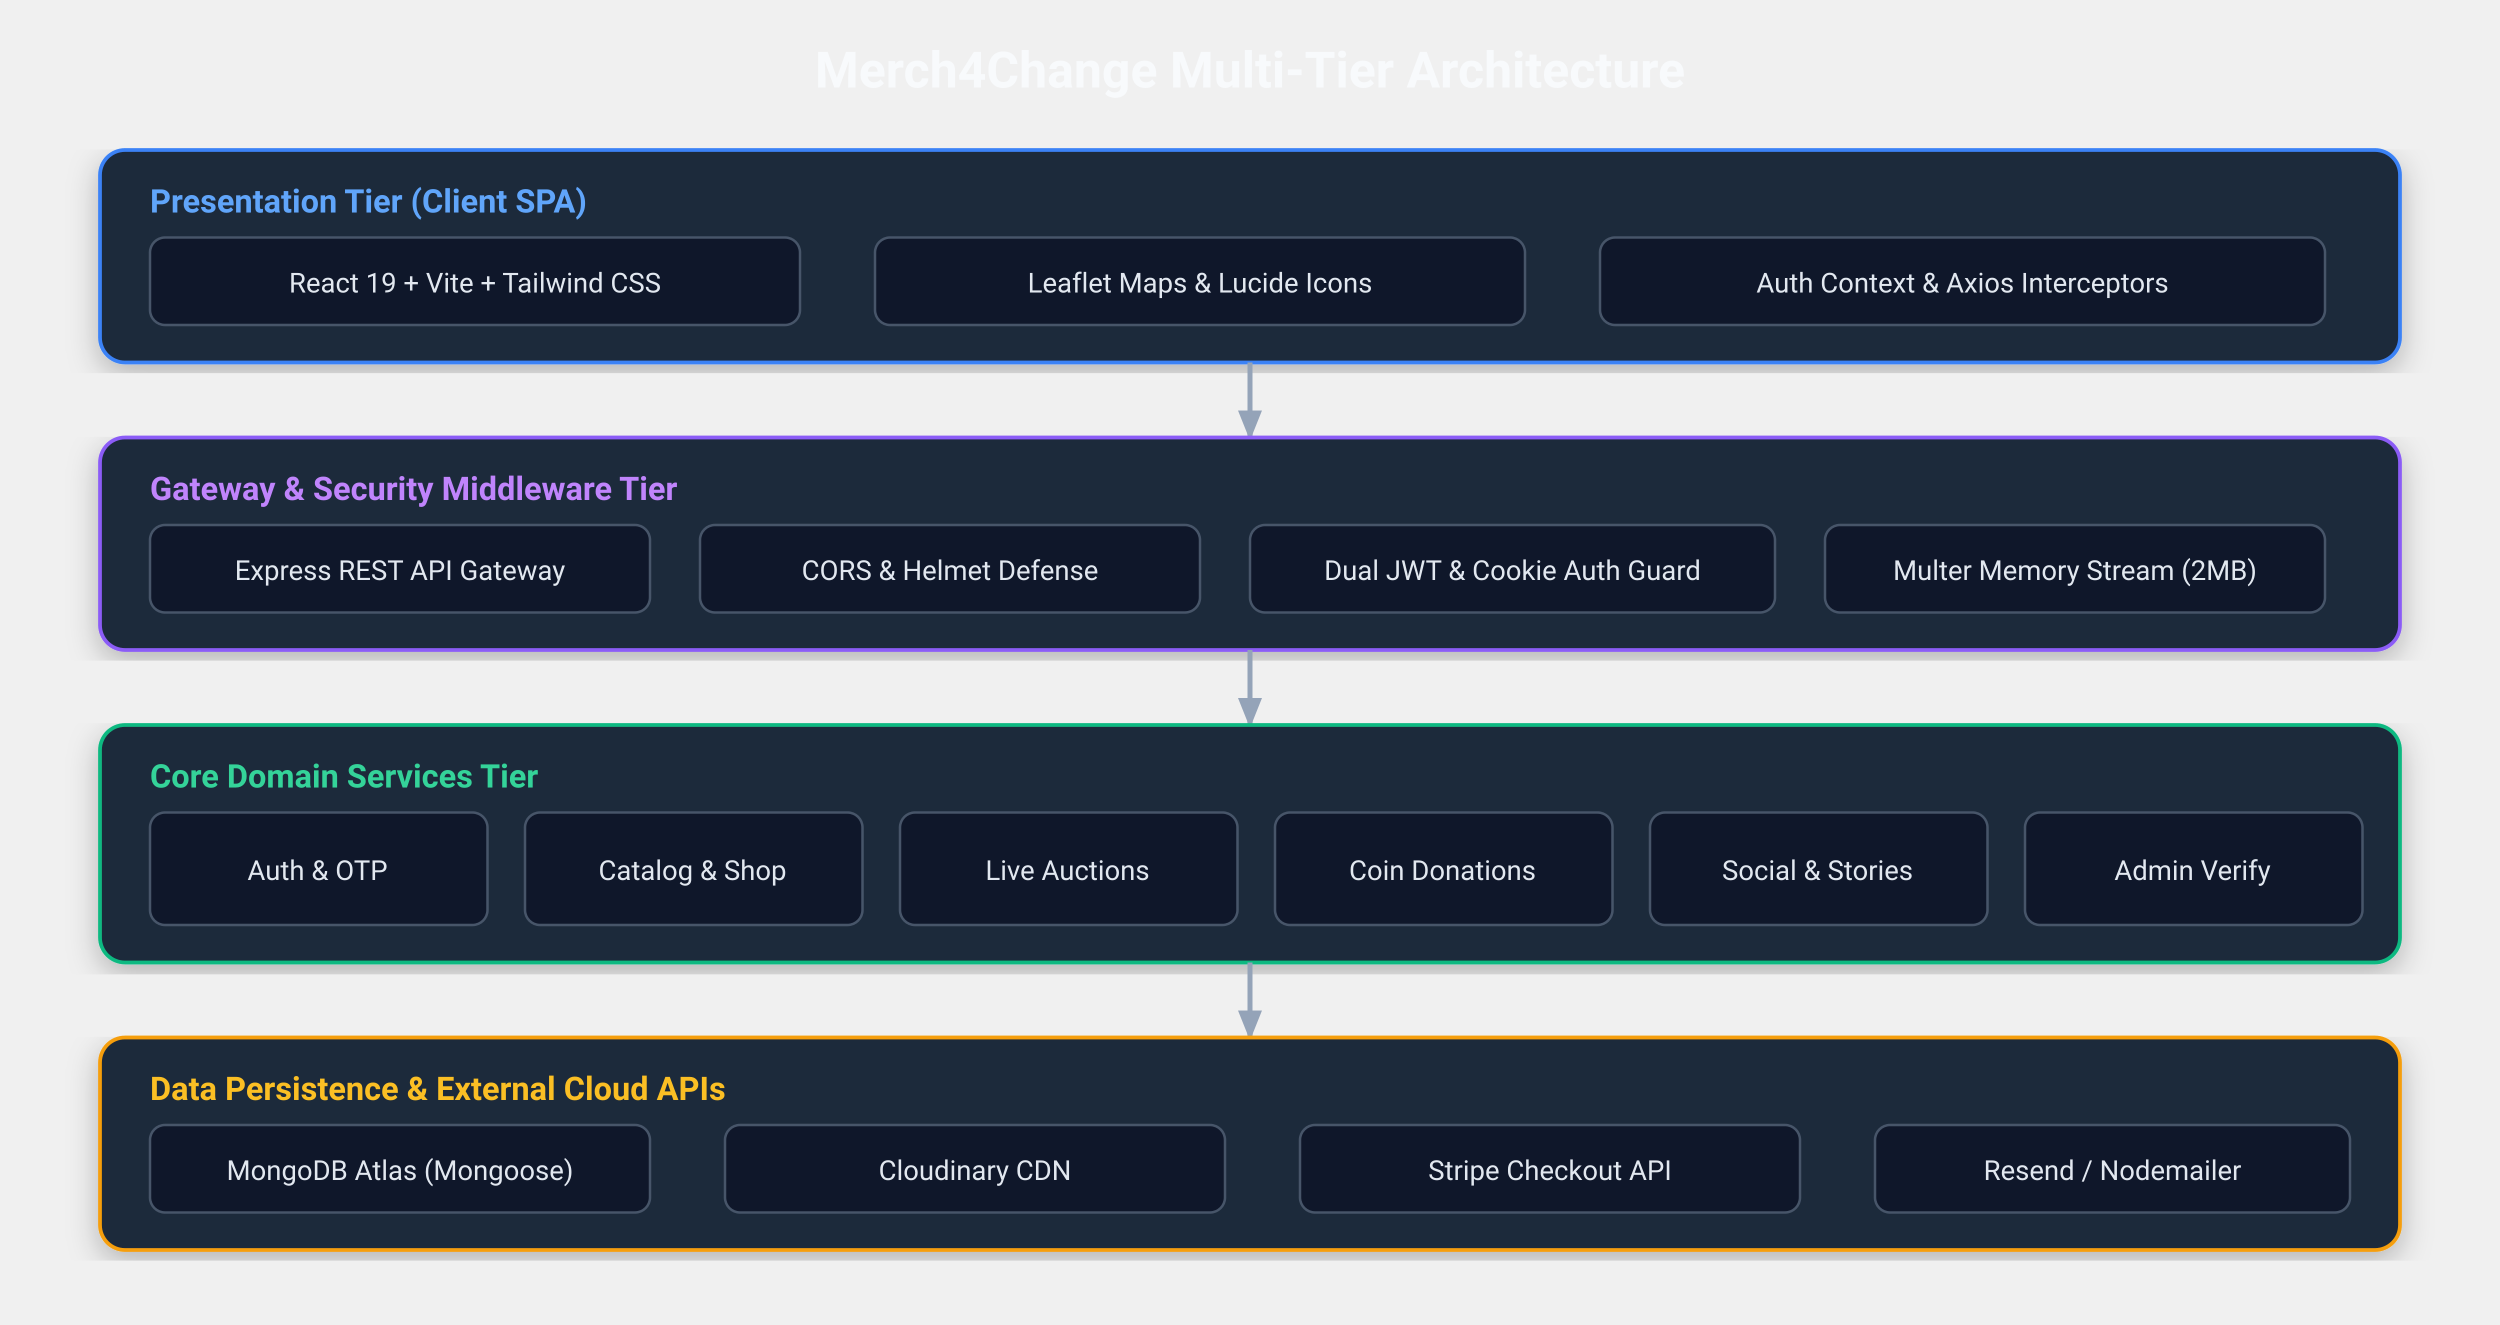
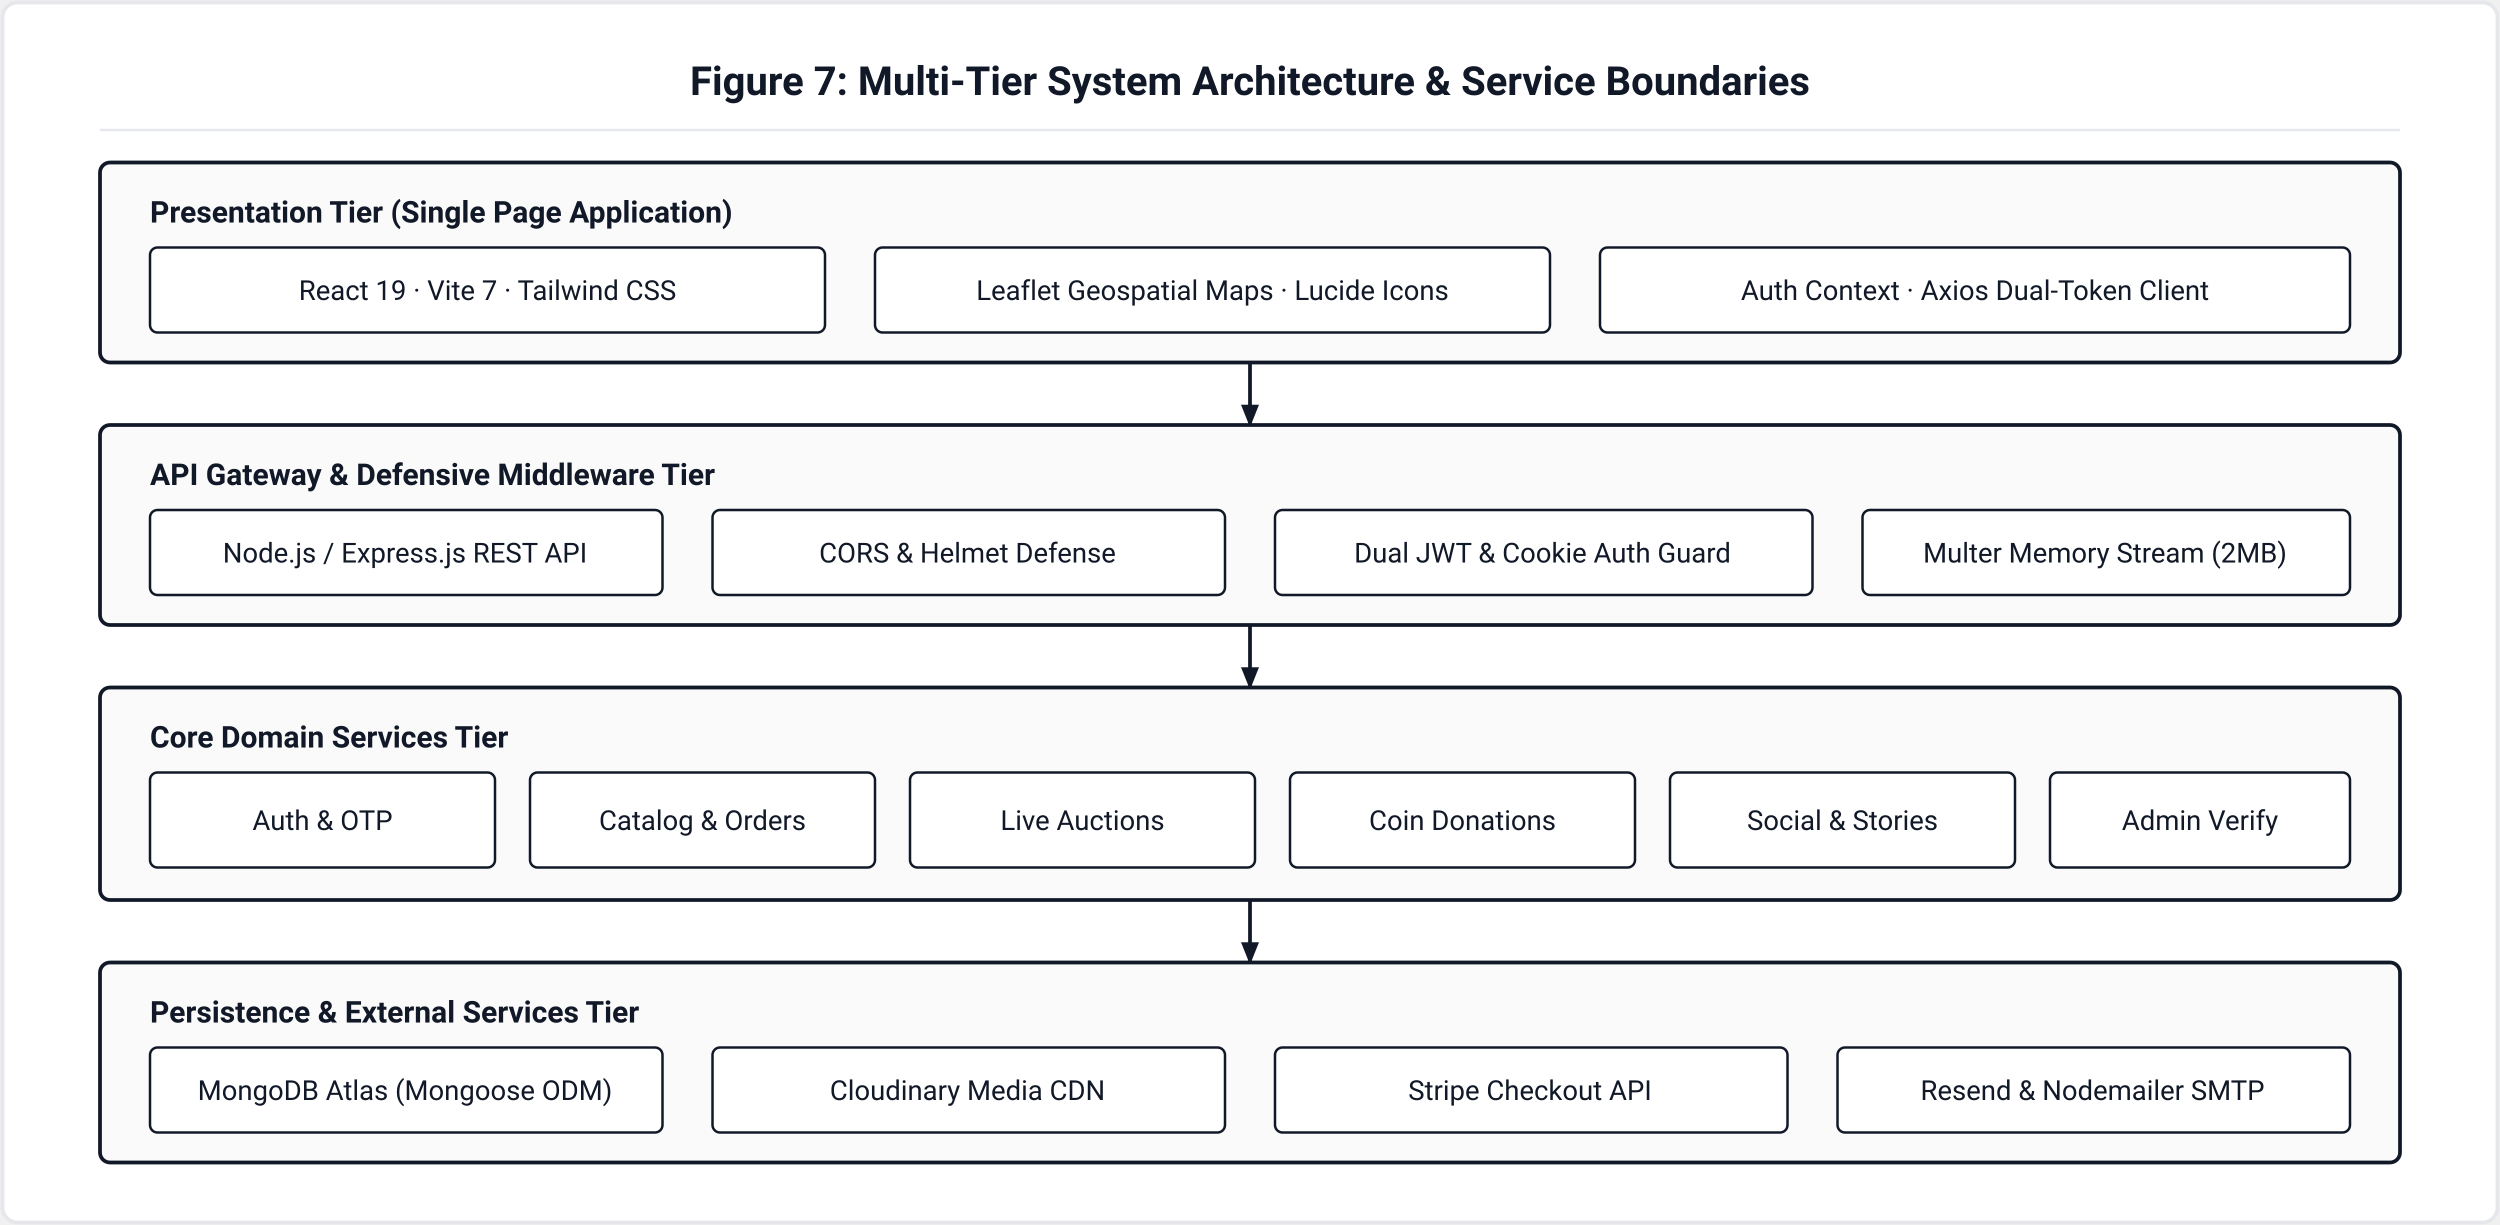
- <svg xmlns="http://www.w3.org/2000/svg" viewBox="0 0 1000 530" width="100%" height="100%" style="background-color: #0f172a; font-family: -apple-system, BlinkMacSystemFont, 'Segoe UI', Roboto, Helvetica, Arial, sans-serif;">
+ <svg xmlns="http://www.w3.org/2000/svg" viewBox="0 0 1000 490" width="100%" height="100%" style="background-color: #ffffff; font-family: -apple-system, BlinkMacSystemFont, 'Segoe UI', Roboto, 'Helvetica Neue', Arial, sans-serif;">
  <defs>
    <marker id="arrow" viewBox="0 0 10 10" refX="9" refY="5" markerWidth="6" markerHeight="6" orient="auto-start-reverse">
-       <path d="M 0 1 L 10 5 L 0 9 z" fill="#94a3b8" />
+       <path d="M 0 1 L 10 5 L 0 9 z" fill="#111827" />
    </marker>
-     <marker id="arrow-indigo" viewBox="0 0 10 10" refX="9" refY="5" markerWidth="6" markerHeight="6" orient="auto-start-reverse">
-       <path d="M 0 1 L 10 5 L 0 9 z" fill="#6366f1" />
-     </marker>
-     <marker id="arrow-emerald" viewBox="0 0 10 10" refX="9" refY="5" markerWidth="6" markerHeight="6" orient="auto-start-reverse">
-       <path d="M 0 1 L 10 5 L 0 9 z" fill="#10b981" />
-     </marker>
-     <marker id="arrow-rose" viewBox="0 0 10 10" refX="9" refY="5" markerWidth="6" markerHeight="6" orient="auto-start-reverse">
-       <path d="M 0 1 L 10 5 L 0 9 z" fill="#f43f5e" />
-     </marker>
-     <filter id="shadow" x="-5%" y="-5%" width="110%" height="110%">
-       <feDropShadow dx="0" dy="4" stdDeviation="6" flood-color="#000000" flood-opacity="0.25" />
-     </filter>
-     <linearGradient id="primaryGrad" x1="0%" y1="0%" x2="100%" y2="100%">
-       <stop offset="0%" stop-color="#4f46e5" />
-       <stop offset="100%" stop-color="#3730a3" />
-     </linearGradient>
-     <linearGradient id="cardGrad" x1="0%" y1="0%" x2="100%" y2="100%">
-       <stop offset="0%" stop-color="#1e293b" />
-       <stop offset="100%" stop-color="#0f172a" />
-     </linearGradient>
-     <linearGradient id="emeraldGrad" x1="0%" y1="0%" x2="100%" y2="100%">
-       <stop offset="0%" stop-color="#059669" />
-       <stop offset="100%" stop-color="#047857" />
-     </linearGradient>
-     <linearGradient id="amberGrad" x1="0%" y1="0%" x2="100%" y2="100%">
-       <stop offset="0%" stop-color="#d97706" />
-       <stop offset="100%" stop-color="#b45309" />
-     </linearGradient>
-     <linearGradient id="roseGrad" x1="0%" y1="0%" x2="100%" y2="100%">
-       <stop offset="0%" stop-color="#e11d48" />
-       <stop offset="100%" stop-color="#be123c" />
-     </linearGradient>
  </defs>
-   <text x="500" y="35" text-anchor="middle" fill="#f8fafc" font-size="20" font-weight="700">Merch4Change Multi-Tier Architecture</text>
-   <g transform="translate(40, 60)">
-     <rect width="920" height="85" rx="10" fill="#1e293b" stroke="#3b82f6" stroke-width="1.5" filter="url(#shadow)" />
-     <text x="20" y="25" fill="#60a5fa" font-size="13" font-weight="700">Presentation Tier (Client SPA)</text>
-     <rect x="20" y="35" width="260" height="35" rx="6" fill="#0f172a" stroke="#475569" />
-     <text x="150" y="57" text-anchor="middle" fill="#e2e8f0" font-size="11">React 19 + Vite + Tailwind CSS</text>
-     <rect x="310" y="35" width="260" height="35" rx="6" fill="#0f172a" stroke="#475569" />
-     <text x="440" y="57" text-anchor="middle" fill="#e2e8f0" font-size="11">Leaflet Maps &amp; Lucide Icons</text>
-     <rect x="600" y="35" width="290" height="35" rx="6" fill="#0f172a" stroke="#475569" />
-     <text x="745" y="57" text-anchor="middle" fill="#e2e8f0" font-size="11">Auth Context &amp; Axios Interceptors</text>
+   <rect x="1" y="1" width="998" height="488" rx="6" fill="#ffffff" stroke="#e5e7eb" stroke-width="1.5" />
+   <text x="500" y="38" text-anchor="middle" fill="#111827" font-size="16" font-weight="700">Figure 7: Multi-Tier System Architecture &amp; Service Boundaries</text>
+   <line x1="40" y1="52" x2="960" y2="52" stroke="#e5e7eb" stroke-width="1" />
+   <g transform="translate(40, 65)">
+     <rect width="920" height="80" rx="4" fill="#fafafa" stroke="#111827" stroke-width="1.5" />
+     <text x="20" y="24" fill="#111827" font-size="12" font-weight="700">Presentation Tier (Single Page Application)</text>
+     <rect x="20" y="34" width="270" height="34" rx="3" fill="#ffffff" stroke="#111827" stroke-width="1" />
+     <text x="155" y="55" text-anchor="middle" fill="#111827" font-size="11">React 19 · Vite 7 · Tailwind CSS</text>
+     <rect x="310" y="34" width="270" height="34" rx="3" fill="#ffffff" stroke="#111827" stroke-width="1" />
+     <text x="445" y="55" text-anchor="middle" fill="#111827" font-size="11">Leaflet Geospatial Maps · Lucide Icons</text>
+     <rect x="600" y="34" width="300" height="34" rx="3" fill="#ffffff" stroke="#111827" stroke-width="1" />
+     <text x="750" y="55" text-anchor="middle" fill="#111827" font-size="11">Auth Context · Axios Dual-Token Client</text>
  </g>
-   <path d="M 500 145 L 500 175" fill="none" stroke="#94a3b8" stroke-width="2" marker-end="url(#arrow)" />
-   <g transform="translate(40, 175)">
-     <rect width="920" height="85" rx="10" fill="#1e293b" stroke="#8b5cf6" stroke-width="1.5" filter="url(#shadow)" />
-     <text x="20" y="25" fill="#c084fc" font-size="13" font-weight="700">Gateway &amp; Security Middleware Tier</text>
-     <rect x="20" y="35" width="200" height="35" rx="6" fill="#0f172a" stroke="#475569" />
-     <text x="120" y="57" text-anchor="middle" fill="#e2e8f0" font-size="11">Express REST API Gateway</text>
-     <rect x="240" y="35" width="200" height="35" rx="6" fill="#0f172a" stroke="#475569" />
-     <text x="340" y="57" text-anchor="middle" fill="#e2e8f0" font-size="11">CORS &amp; Helmet Defense</text>
-     <rect x="460" y="35" width="210" height="35" rx="6" fill="#0f172a" stroke="#475569" />
-     <text x="565" y="57" text-anchor="middle" fill="#e2e8f0" font-size="11">Dual JWT &amp; Cookie Auth Guard</text>
-     <rect x="690" y="35" width="200" height="35" rx="6" fill="#0f172a" stroke="#475569" />
-     <text x="790" y="57" text-anchor="middle" fill="#e2e8f0" font-size="11">Multer Memory Stream (2MB)</text>
+   <path d="M 500 145 L 500 170" fill="none" stroke="#111827" stroke-width="1.5" marker-end="url(#arrow)" />
+   <g transform="translate(40, 170)">
+     <rect width="920" height="80" rx="4" fill="#fafafa" stroke="#111827" stroke-width="1.5" />
+     <text x="20" y="24" fill="#111827" font-size="12" font-weight="700">API Gateway &amp; Defensive Middleware Tier</text>
+     <rect x="20" y="34" width="205" height="34" rx="3" fill="#ffffff" stroke="#111827" stroke-width="1" />
+     <text x="122" y="55" text-anchor="middle" fill="#111827" font-size="11">Node.js / Express.js REST API</text>
+     <rect x="245" y="34" width="205" height="34" rx="3" fill="#ffffff" stroke="#111827" stroke-width="1" />
+     <text x="347" y="55" text-anchor="middle" fill="#111827" font-size="11">CORS &amp; Helmet Defense</text>
+     <rect x="470" y="34" width="215" height="34" rx="3" fill="#ffffff" stroke="#111827" stroke-width="1" />
+     <text x="577" y="55" text-anchor="middle" fill="#111827" font-size="11">Dual JWT &amp; Cookie Auth Guard</text>
+     <rect x="705" y="34" width="195" height="34" rx="3" fill="#ffffff" stroke="#111827" stroke-width="1" />
+     <text x="802" y="55" text-anchor="middle" fill="#111827" font-size="11">Multer Memory Stream (2MB)</text>
  </g>
-   <path d="M 500 260 L 500 290" fill="none" stroke="#94a3b8" stroke-width="2" marker-end="url(#arrow)" />
-   <g transform="translate(40, 290)">
-     <rect width="920" height="95" rx="10" fill="#1e293b" stroke="#10b981" stroke-width="1.5" filter="url(#shadow)" />
-     <text x="20" y="25" fill="#34d399" font-size="13" font-weight="700">Core Domain Services Tier</text>
-     <rect x="20" y="35" width="135" height="45" rx="6" fill="#0f172a" stroke="#475569" />
-     <text x="87" y="62" text-anchor="middle" fill="#e2e8f0" font-size="11">Auth &amp; OTP</text>
-     <rect x="170" y="35" width="135" height="45" rx="6" fill="#0f172a" stroke="#475569" />
-     <text x="237" y="62" text-anchor="middle" fill="#e2e8f0" font-size="11">Catalog &amp; Shop</text>
-     <rect x="320" y="35" width="135" height="45" rx="6" fill="#0f172a" stroke="#475569" />
-     <text x="387" y="62" text-anchor="middle" fill="#e2e8f0" font-size="11">Live Auctions</text>
-     <rect x="470" y="35" width="135" height="45" rx="6" fill="#0f172a" stroke="#475569" />
-     <text x="537" y="62" text-anchor="middle" fill="#e2e8f0" font-size="11">Coin Donations</text>
-     <rect x="620" y="35" width="135" height="45" rx="6" fill="#0f172a" stroke="#475569" />
-     <text x="687" y="62" text-anchor="middle" fill="#e2e8f0" font-size="11">Social &amp; Stories</text>
-     <rect x="770" y="35" width="135" height="45" rx="6" fill="#0f172a" stroke="#475569" />
-     <text x="837" y="62" text-anchor="middle" fill="#e2e8f0" font-size="11">Admin Verify</text>
+   <path d="M 500 250 L 500 275" fill="none" stroke="#111827" stroke-width="1.5" marker-end="url(#arrow)" />
+   <g transform="translate(40, 275)">
+     <rect width="920" height="85" rx="4" fill="#fafafa" stroke="#111827" stroke-width="1.5" />
+     <text x="20" y="24" fill="#111827" font-size="12" font-weight="700">Core Domain Services Tier</text>
+     <rect x="20" y="34" width="138" height="38" rx="3" fill="#ffffff" stroke="#111827" stroke-width="1" />
+     <text x="89" y="57" text-anchor="middle" fill="#111827" font-size="11">Auth &amp; OTP</text>
+     <rect x="172" y="34" width="138" height="38" rx="3" fill="#ffffff" stroke="#111827" stroke-width="1" />
+     <text x="241" y="57" text-anchor="middle" fill="#111827" font-size="11">Catalog &amp; Orders</text>
+     <rect x="324" y="34" width="138" height="38" rx="3" fill="#ffffff" stroke="#111827" stroke-width="1" />
+     <text x="393" y="57" text-anchor="middle" fill="#111827" font-size="11">Live Auctions</text>
+     <rect x="476" y="34" width="138" height="38" rx="3" fill="#ffffff" stroke="#111827" stroke-width="1" />
+     <text x="545" y="57" text-anchor="middle" fill="#111827" font-size="11">Coin Donations</text>
+     <rect x="628" y="34" width="138" height="38" rx="3" fill="#ffffff" stroke="#111827" stroke-width="1" />
+     <text x="697" y="57" text-anchor="middle" fill="#111827" font-size="11">Social &amp; Stories</text>
+     <rect x="780" y="34" width="120" height="38" rx="3" fill="#ffffff" stroke="#111827" stroke-width="1" />
+     <text x="840" y="57" text-anchor="middle" fill="#111827" font-size="11">Admin Verify</text>
  </g>
-   <path d="M 500 385 L 500 415" fill="none" stroke="#94a3b8" stroke-width="2" marker-end="url(#arrow)" />
-   <g transform="translate(40, 415)">
-     <rect width="920" height="85" rx="10" fill="#1e293b" stroke="#f59e0b" stroke-width="1.5" filter="url(#shadow)" />
-     <text x="20" y="25" fill="#fbbf24" font-size="13" font-weight="700">Data Persistence &amp; External Cloud APIs</text>
-     <rect x="20" y="35" width="200" height="35" rx="6" fill="#0f172a" stroke="#475569" />
-     <text x="120" y="57" text-anchor="middle" fill="#e2e8f0" font-size="11">MongoDB Atlas (Mongoose)</text>
-     <rect x="250" y="35" width="200" height="35" rx="6" fill="#0f172a" stroke="#475569" />
-     <text x="350" y="57" text-anchor="middle" fill="#e2e8f0" font-size="11">Cloudinary CDN</text>
-     <rect x="480" y="35" width="200" height="35" rx="6" fill="#0f172a" stroke="#475569" />
-     <text x="580" y="57" text-anchor="middle" fill="#e2e8f0" font-size="11">Stripe Checkout API</text>
-     <rect x="710" y="35" width="190" height="35" rx="6" fill="#0f172a" stroke="#475569" />
-     <text x="805" y="57" text-anchor="middle" fill="#e2e8f0" font-size="11">Resend / Nodemailer</text>
+   <path d="M 500 360 L 500 385" fill="none" stroke="#111827" stroke-width="1.5" marker-end="url(#arrow)" />
+   <g transform="translate(40, 385)">
+     <rect width="920" height="80" rx="4" fill="#fafafa" stroke="#111827" stroke-width="1.5" />
+     <text x="20" y="24" fill="#111827" font-size="12" font-weight="700">Persistence &amp; External Services Tier</text>
+     <rect x="20" y="34" width="205" height="34" rx="3" fill="#ffffff" stroke="#111827" stroke-width="1" />
+     <text x="122" y="55" text-anchor="middle" fill="#111827" font-size="11">MongoDB Atlas (Mongoose ODM)</text>
+     <rect x="245" y="34" width="205" height="34" rx="3" fill="#ffffff" stroke="#111827" stroke-width="1" />
+     <text x="347" y="55" text-anchor="middle" fill="#111827" font-size="11">Cloudinary Media CDN</text>
+     <rect x="470" y="34" width="205" height="34" rx="3" fill="#ffffff" stroke="#111827" stroke-width="1" />
+     <text x="572" y="55" text-anchor="middle" fill="#111827" font-size="11">Stripe Checkout API</text>
+     <rect x="695" y="34" width="205" height="34" rx="3" fill="#ffffff" stroke="#111827" stroke-width="1" />
+     <text x="797" y="55" text-anchor="middle" fill="#111827" font-size="11">Resend &amp; Nodemailer SMTP</text>
  </g>
</svg>
